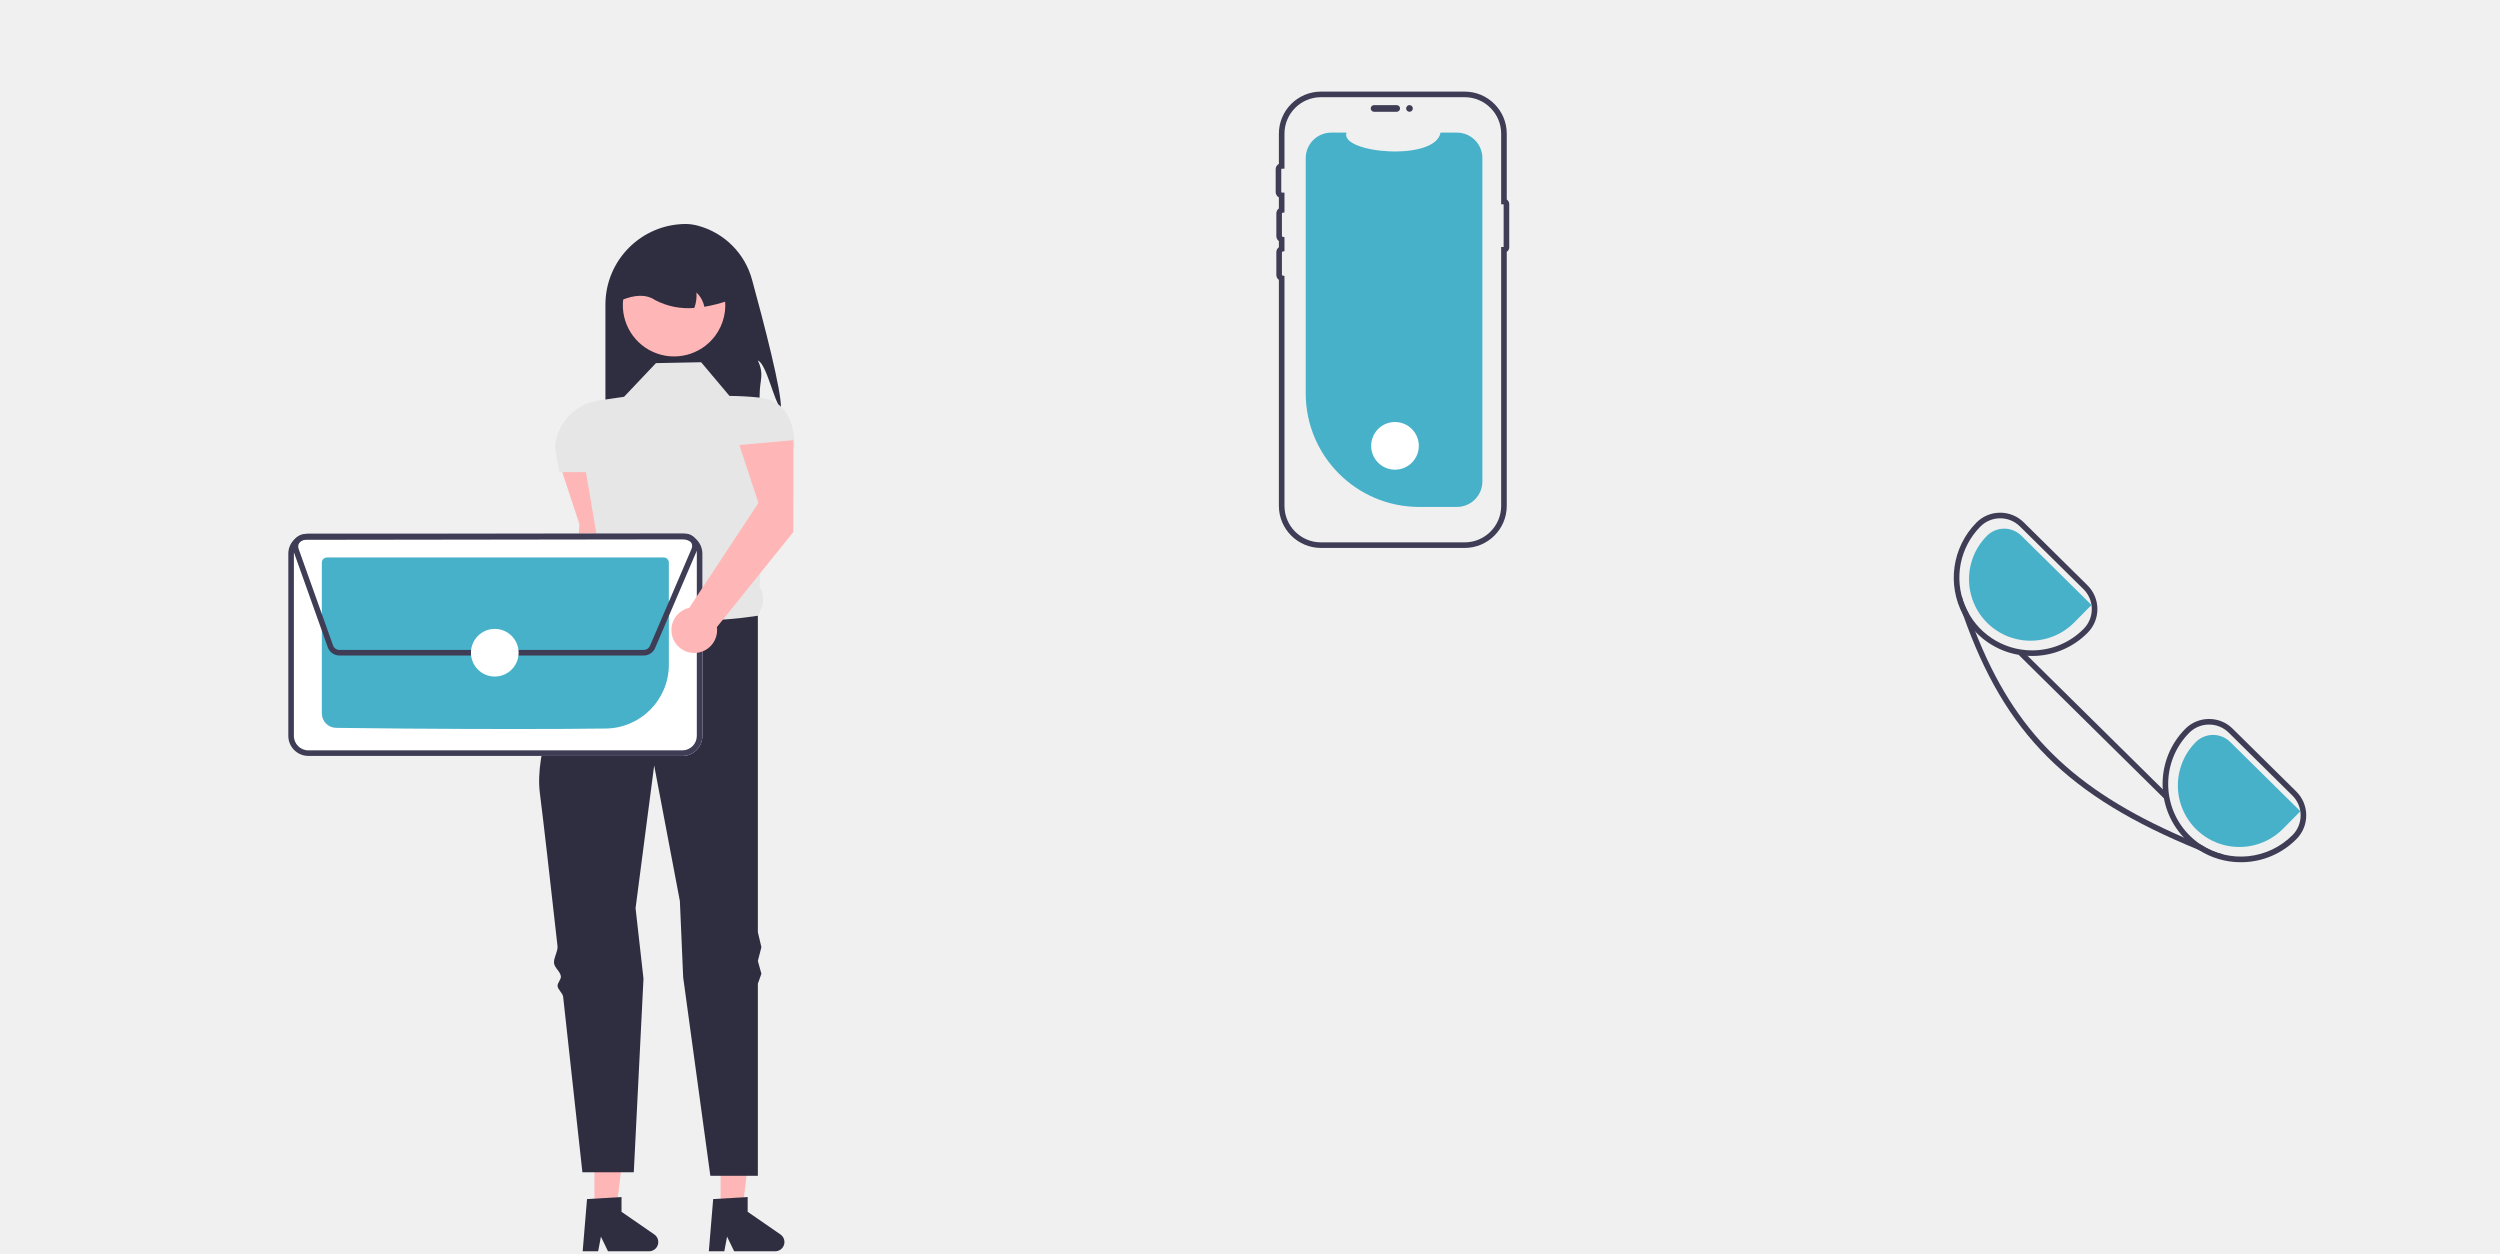
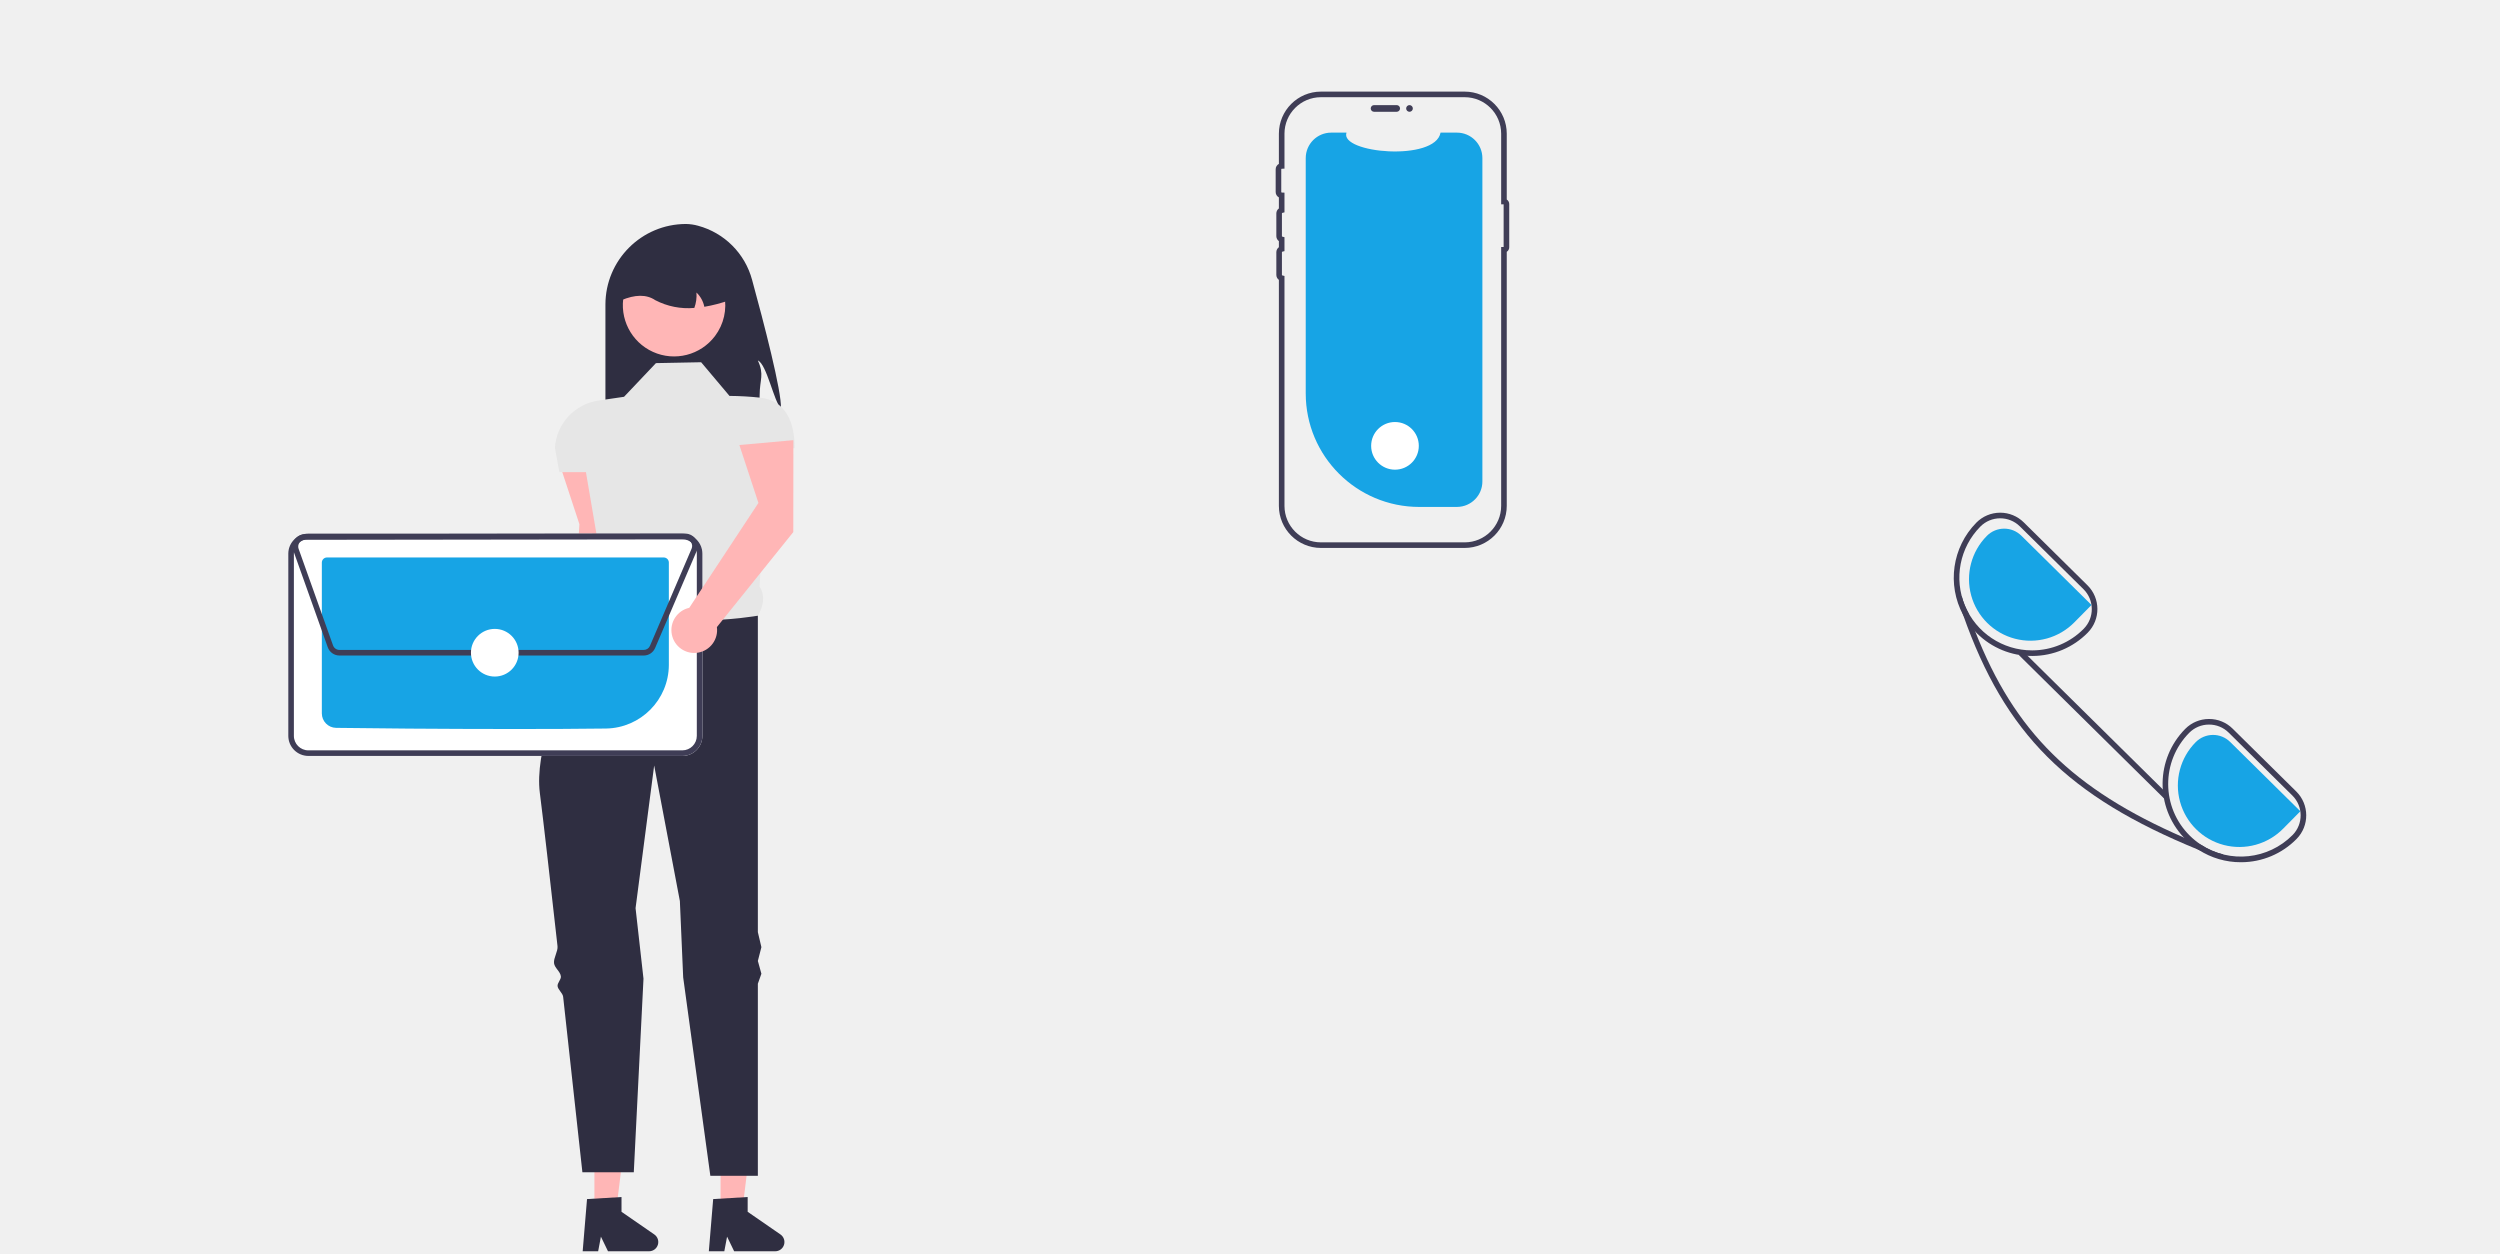
<svg xmlns="http://www.w3.org/2000/svg" data-name="Layer 1" width="894.249" height="448.282" viewBox="0 0 894.249 448.282">
  <path d="M447.37,674.141q-40.475,0-80.829-1.449c-38.44-1.381-78.19-2.808-115.136-23.299-25.845-14.333-48.735-37.329-66.194-66.504a223.77,223.77,0,0,1-25.369-63.604,261.476,261.476,0,0,1,.953-123.779,219.834,219.834,0,0,1,14.741-40.4c26.943-55.793,76.085-93.246,134.826-102.754a6.807,6.807,0,0,1,1.463-.031c.264.014.528.029.796.018l.346-.11a16.882,16.882,0,0,1,2.721-.698c90.594-13.487,186.365,13.802,276.952,78.914,70.042,50.351,162.868,77.464,283.781,82.889l1.717.09c33.66,1.934,66.218,15.811,94.16,40.133,27.579,24.006,48.287,56.034,59.884,92.624,1.426,4.461,2.733,9.104,3.884,13.801a26.039,26.039,0,0,1-6.941,24.69v.009l-.301.31c-.725.721-1.488,1.412-2.267,2.056l-.917.756c-7.727,6.365-13.83,11.394-21.135,15.299a64.983,64.983,0,0,1-15.419,5.821c-29.465,7.184-59.388,13.844-88.936,19.797-57.385,11.57-116.281,21.115-175.054,28.368A2269.141,2269.141,0,0,1,447.37,674.141Zm-136.232-419.845a3.507,3.507,0,0,0-.539.037c-58.192,9.419-106.869,46.504-133.544,101.745a217.624,217.624,0,0,0-14.595,40,259.188,259.188,0,0,0-.941,122.681,221.622,221.622,0,0,0,25.123,62.996c17.288,28.889,39.944,51.654,65.518,65.836,36.614,20.308,76.176,21.729,114.436,23.102a2266.314,2266.314,0,0,0,358.315-15.595c58.735-7.249,117.593-16.787,174.94-28.351,29.528-5.948,59.43-12.604,88.875-19.783a63.358,63.358,0,0,0,15.047-5.679c7.157-3.826,13.202-8.807,20.855-15.111l.917-.755c.67-.554,1.329-1.146,1.958-1.761l.181-.189c6.289-6.339,8.735-14.702,6.71-22.944v-.001c-1.139-4.646-2.432-9.24-3.844-13.655-23.69-74.746-84.974-127.569-152.496-131.447l-1.707-.09c-55.232-2.479-103.564-9.344-147.752-20.99-52.75-13.902-98.801-34.83-136.876-62.201-90.242-64.862-185.613-92.049-275.811-78.626a15.473,15.473,0,0,0-2.479.643l-.623.174a9.374,9.374,0,0,1-1.062-.013C311.537,254.307,311.335,254.296,311.138,254.296Z" transform="translate(-152.8755 -225.8589)" fill="#f0f0f0" />
  <path d="M432.202,371.915c-2.498-2.397-5.053-15.762-8.242-17.118,2.384,5.269.653,6.663.64,12.446a39.123,39.123,0,0,1-1.141,9.745H369.435V334.825a28.847,28.847,0,0,1,28.848-28.848,17.214,17.214,0,0,1,4.276.626A27.428,27.428,0,0,1,421.909,326.007C426.028,341.061,432.578,366.119,432.202,371.915Z" transform="translate(-152.8755 -225.8589)" fill="#2f2e41" />
  <path d="M372.605,423.782l.027-32.863L353.314,392.645l6.818,20.726-3.191,52.096a8.173,8.173,0,1,0,9.89,6.889Z" transform="translate(-152.8755 -225.8589)" fill="#ffb6b6" />
  <polygon points="257.746 432.76 265.55 432.759 269.263 402.657 257.744 402.657 257.746 432.76" fill="#ffb6b6" />
  <path d="M407.978,654.769l12.337-.736v5.286l11.729,8.101a3.302,3.302,0,0,1-1.876,6.019H415.481L412.949,668.209l-.988,5.228h-5.538Z" transform="translate(-152.8755 -225.8589)" fill="#2f2e41" />
  <polygon points="212.62 432.76 220.425 432.759 224.137 402.657 212.619 402.657 212.62 432.76" fill="#ffb6b6" />
  <path d="M362.853,654.769l12.337-.736v5.286l11.729,8.101a3.302,3.302,0,0,1-1.876,6.019H370.355l-2.532-5.228-.988,5.228H361.297Z" transform="translate(-152.8755 -225.8589)" fill="#2f2e41" />
  <path d="M403.672,355.43l-16.167.317-11.412,12.046-9.149,1.342a18.266,18.266,0,0,0-15.577,16.897v0l1.585,8.706h9.51l5.502,32.303c-2.139,5.451-2.285,9.754,2.107,11.444l13.631,25.678L423.96,446.094c2.042-3.51,2.696-7.036.609-10.464l2.878-49.45h9.677v0c0-9.249-3.128-17.046-12.32-18.075a108.654,108.654,0,0,0-10.989-.629Z" transform="translate(-152.8755 -225.8589)" fill="#e6e6e6" />
  <path d="M423.96,446.094s-39.309,6.974-53.891-7.608c0,0-1.48,2.513-3.711,6.682-.642,1.199-1.881,2.011-2.629,3.463-.68,1.32-2.429,2.942-3.17,4.439-.596,1.204.36,2.777-.26,4.078-7.468,15.664-16.193,37.759-14.322,52.348,1.206,9.409,3.698,31.302,6.322,54.816.205,1.837-1.455,4.197-1.249,6.049.194,1.746,2.255,2.984,2.45,4.734.129,1.162-1.31,2.348-1.181,3.508.141,1.273,1.85,2.522,1.991,3.79,3.594,32.468,6.886,62.781,6.886,62.781h18.386l3.469-69.232-2.835-25.236,6.657-51.038,9.193,48.502,1.183,27.297,9.715,70.975H423.96v-68.708l1.268-3.569-1.268-4.578,1.268-4.932-1.268-5.372Z" transform="translate(-152.8755 -225.8589)" fill="#2f2e41" />
  <path d="M408.634,346.055a18.326,18.326,0,1,1,3.175-15.314c.053.22.097.438.14.665A18.301,18.301,0,0,1,408.634,346.055Z" transform="translate(-152.8755 -225.8589)" fill="#ffb6b6" />
  <path d="M404.813,335.598a9.633,9.633,0,0,0-2.815-5.104,13.142,13.142,0,0,1-.761,5.51,25.395,25.395,0,0,1-13.955-2.764c-3.233-2.194-7.348-2.004-12.141,0a17.75,17.75,0,0,1,17.752-17.752h3.17a17.756,17.756,0,0,1,17.752,17.752A52.852,52.852,0,0,1,404.813,335.598Z" transform="translate(-152.8755 -225.8589)" fill="#2f2e41" />
  <circle cx="113.249" cy="285" r="51" fill="#f0f0f0" />
  <circle cx="438.249" cy="51" r="51" fill="#f0f0f0" />
  <circle cx="843.249" cy="293" r="51" fill="#f0f0f0" />
-   <path d="M683.125,282.421V398.067A9.119,9.119,0,0,1,674.101,407.186a.802.802,0,0,1-.1.004H660.541a40.606,40.606,0,0,1-40.606-40.606v-84.163a9.123,9.123,0,0,1,9.123-9.123l5.454,0c-2.527,7.371,31.765,10.474,33.648,0l5.841,0A9.123,9.123,0,0,1,683.125,282.421Z" transform="translate(-152.8755 -225.8589)" fill="#46b1c9" />
+   <path d="M683.125,282.421V398.067A9.119,9.119,0,0,1,674.101,407.186a.802.802,0,0,1-.1.004H660.541a40.606,40.606,0,0,1-40.606-40.606v-84.163a9.123,9.123,0,0,1,9.123-9.123l5.454,0c-2.527,7.371,31.765,10.474,33.648,0l5.841,0A9.123,9.123,0,0,1,683.125,282.421Z" transform="translate(-152.8755 -225.8589)" fill="#17a4e5" />
  <path d="M643.182,264.65a1.197,1.197,0,0,1,1.196-1.196h8.13a1.196,1.196,0,0,1,0,2.391h-8.13A1.197,1.197,0,0,1,643.182,264.65Z" transform="translate(-152.8755 -225.8589)" fill="#3f3d56" />
  <path d="M676.794,421.859h-51.416a15.063,15.063,0,0,1-15.046-15.046V325.972a2.187,2.187,0,0,1-.911-1.779v-8.13a2.186,2.186,0,0,1,.911-1.778v-2.182a2.186,2.186,0,0,1-.911-1.778v-8.131a2.186,2.186,0,0,1,.911-1.778v-3.944a2.184,2.184,0,0,1-1.15-1.93v-8.13a2.184,2.184,0,0,1,1.15-1.93V273.674A15.063,15.063,0,0,1,625.378,258.628h51.416a15.063,15.063,0,0,1,15.046,15.046V297.23a1.886,1.886,0,0,1,.886,1.598v15.503a1.887,1.887,0,0,1-.886,1.599V406.813A15.063,15.063,0,0,1,676.794,421.859ZM625.378,260.628a13.061,13.061,0,0,0-13.046,13.046v12.508l-.962.037a.195.195,0,0,0-.188.192V294.541a.196.196,0,0,0,.188.192l.962.037v7.049l-.761.188a.197.197,0,0,0-.15.187v8.131a.197.197,0,0,0,.15.187l.761.188v4.991l-.761.188a.197.197,0,0,0-.15.187v8.13a.197.197,0,0,0,.15.187l.761.188V406.813a13.061,13.061,0,0,0,13.046,13.046h51.416a13.061,13.061,0,0,0,13.046-13.046V314.217h.886V298.942h-.886V273.674a13.061,13.061,0,0,0-13.046-13.046Z" transform="translate(-152.8755 -225.8589)" fill="#3f3d56" />
  <circle cx="504.176" cy="38.791" r="1.196" fill="#3f3d56" />
  <path d="M396.956,496.262H263.168a7.188,7.188,0,0,1-7.17-7.169v-65.189a7.188,7.188,0,0,1,7.169-7.17H396.955a7.188,7.188,0,0,1,7.17,7.169v65.189A7.188,7.188,0,0,1,396.956,496.262Z" transform="translate(-152.8755 -225.8589)" fill="#fff" />
  <path d="M396.956,496.262H263.168a7.188,7.188,0,0,1-7.17-7.169v-65.189a7.188,7.188,0,0,1,7.169-7.17H396.955a7.188,7.188,0,0,1,7.17,7.169v65.189A7.188,7.188,0,0,1,396.956,496.262ZM263.168,418.734a5.185,5.185,0,0,0-5.17,5.171v65.187a5.185,5.185,0,0,0,5.171,5.17H396.954a5.185,5.185,0,0,0,5.171-5.171v-65.187a5.185,5.185,0,0,0-5.171-5.17Z" transform="translate(-152.8755 -225.8589)" fill="#3f3d56" />
-   <path d="M337.232,486.628c-26.386,0-53.899-.252-64.164-.416a5.176,5.176,0,0,1-5.07-5.155V427.095a1.83,1.83,0,0,1,1.823-1.828H390.297a1.829,1.829,0,0,1,1.827,1.823v36.612a22.842,22.842,0,0,1-22.457,22.752C360.1,486.579,348.771,486.628,337.232,486.628Z" transform="translate(-152.8755 -225.8589)" fill="#46b1c9" />
+   <path d="M337.232,486.628c-26.386,0-53.899-.252-64.164-.416a5.176,5.176,0,0,1-5.07-5.155V427.095a1.83,1.83,0,0,1,1.823-1.828H390.297a1.829,1.829,0,0,1,1.827,1.823v36.612a22.842,22.842,0,0,1-22.457,22.752C360.1,486.579,348.771,486.628,337.232,486.628Z" transform="translate(-152.8755 -225.8589)" fill="#17a4e5" />
  <path d="M383.146,460.339H274.287a4.438,4.438,0,0,1-4.164-2.936l-12.321-34.566a4.423,4.423,0,0,1,4.158-5.907l136.072-.189a4.423,4.423,0,0,1,4.359,5.198l.105.044-.391.912-.004.009-14.895,34.755A4.41,4.41,0,0,1,383.146,460.339Zm14.892-41.598-136.075.189a2.423,2.423,0,0,0-2.278,3.235l12.321,34.565a2.433,2.433,0,0,0,2.282,1.608H383.146a2.413,2.413,0,0,0,2.222-1.467l14.896-34.756.732.314-.732-.314a2.421,2.421,0,0,0-2.226-3.375Z" transform="translate(-152.8755 -225.8589)" fill="#3f3d56" />
  <circle cx="176.983" cy="233.48" r="8.524" fill="#fff" />
  <circle cx="498.983" cy="159.48" r="8.524" fill="#fff" />
  <path d="M974.255,508.979l-22.77-22.48a11.884,11.884,0,0,0-8.43-3.46h-.08a11.914,11.914,0,0,0-8.46,3.56,27.991,27.991,0,0,0-.49,38.84c.24.26.49.51.74.76a27.248,27.248,0,0,0,4.56,3.65,27.676,27.676,0,0,0,15.11,4.43h.17a27.826,27.826,0,0,0,19.75-8.32,12.023,12.023,0,0,0-.1-16.98Zm-1.32,15.57a26.092,26.092,0,0,1-32.76,3.48,26.786,26.786,0,0,1-4.01-3.25,26.002,26.002,0,0,1-.23-36.77,9.913,9.913,0,0,1,7.06-2.97h.06a9.911,9.911,0,0,1,7.02,2.88l22.77,22.49a10.007,10.007,0,0,1,.09,14.14Z" transform="translate(-152.8755 -225.8589)" fill="#3f3d56" />
  <path d="M899.545,435.199l-22.77-22.49a11.926,11.926,0,0,0-8.43-3.46h-.07a11.947,11.947,0,0,0-8.47,3.57,28.077,28.077,0,0,0-4.72,33l.01.01a27.562,27.562,0,0,0,4.33,5.93c.19.22.41.44.63.66a27.835,27.835,0,0,0,19.67,8.08h.18a27.854,27.854,0,0,0,19.75-8.33,11.999,11.999,0,0,0-.11-16.97Zm-1.32,15.57a25.855,25.855,0,0,1-18.33,7.73h-.17a26,26,0,0,1-18.49-44.27,10.008,10.008,0,0,1,14.14-.09l22.77,22.48A10.019,10.019,0,0,1,898.225,450.769Z" transform="translate(-152.8755 -225.8589)" fill="#3f3d56" />
-   <path d="M975.71,516.046l-25.103-24.794a8.727,8.727,0,0,0-12.327.076,22,22,0,1,0,31.305,30.919Z" transform="translate(-152.8755 -225.8589)" fill="#46b1c9" />
-   <path d="M901.004,442.262l-25.103-24.794a8.727,8.727,0,0,0-12.327.076,22,22,0,1,0,31.305,30.919Z" transform="translate(-152.8755 -225.8589)" fill="#46b1c9" />
+   <path d="M975.71,516.046l-25.103-24.794a8.727,8.727,0,0,0-12.327.076,22,22,0,1,0,31.305,30.919Z" transform="translate(-152.8755 -225.8589)" fill="#17a4e5" />
+   <path d="M901.004,442.262l-25.103-24.794a8.727,8.727,0,0,0-12.327.076,22,22,0,1,0,31.305,30.919Z" transform="translate(-152.8755 -225.8589)" fill="#17a4e5" />
  <path d="M948.125,531.489l-.6,1.58q-4.23-1.605-8.2-3.22c-46.88-19.13-69.26-41.52-84.23-84.02l-.01-.01q-1.065-3-2.07-6.14l1.58-.51a25.542,25.542,0,0,0,2.3,5.78q1.23,3.495,2.53,6.81c14.07,35.87,34.82,56.37,74.6,73.68q3,1.305,6.15,2.59A26.087,26.087,0,0,0,948.125,531.489Z" transform="translate(-152.8755 -225.8589)" fill="#3f3d56" />
  <rect x="900.623" y="448.539" width="2.001" height="73" transform="translate(-229.9252 559.8239) rotate(-45.35527)" fill="#3f3d56" />
  <path d="M436.64,416.173l.027-32.863-19.318,1.726,6.818,20.726-24.747,37.514a8.173,8.173,0,1,0,9.89,6.889Z" transform="translate(-152.8755 -225.8589)" fill="#ffb6b6" />
</svg>
